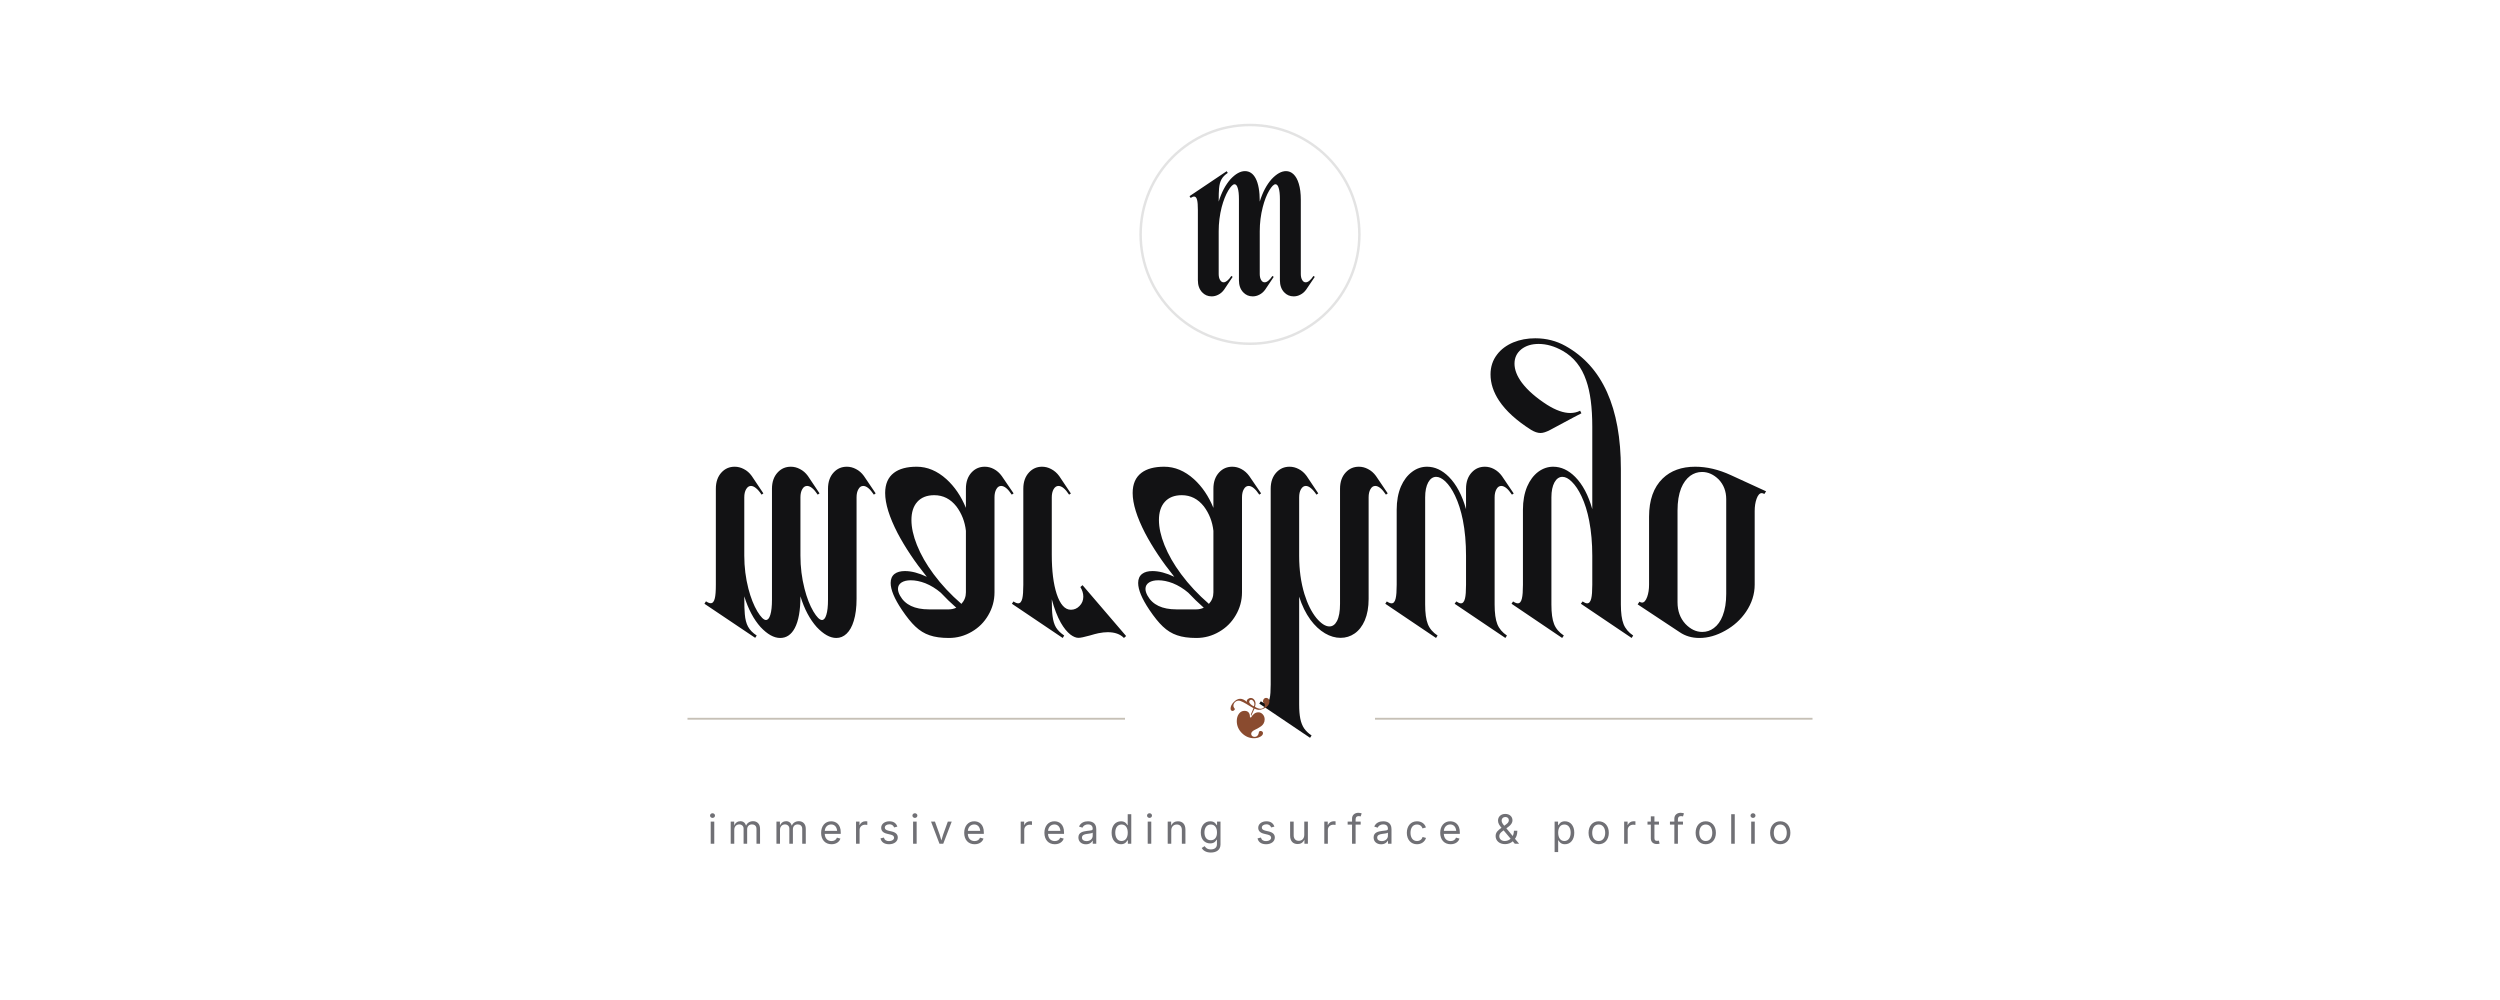
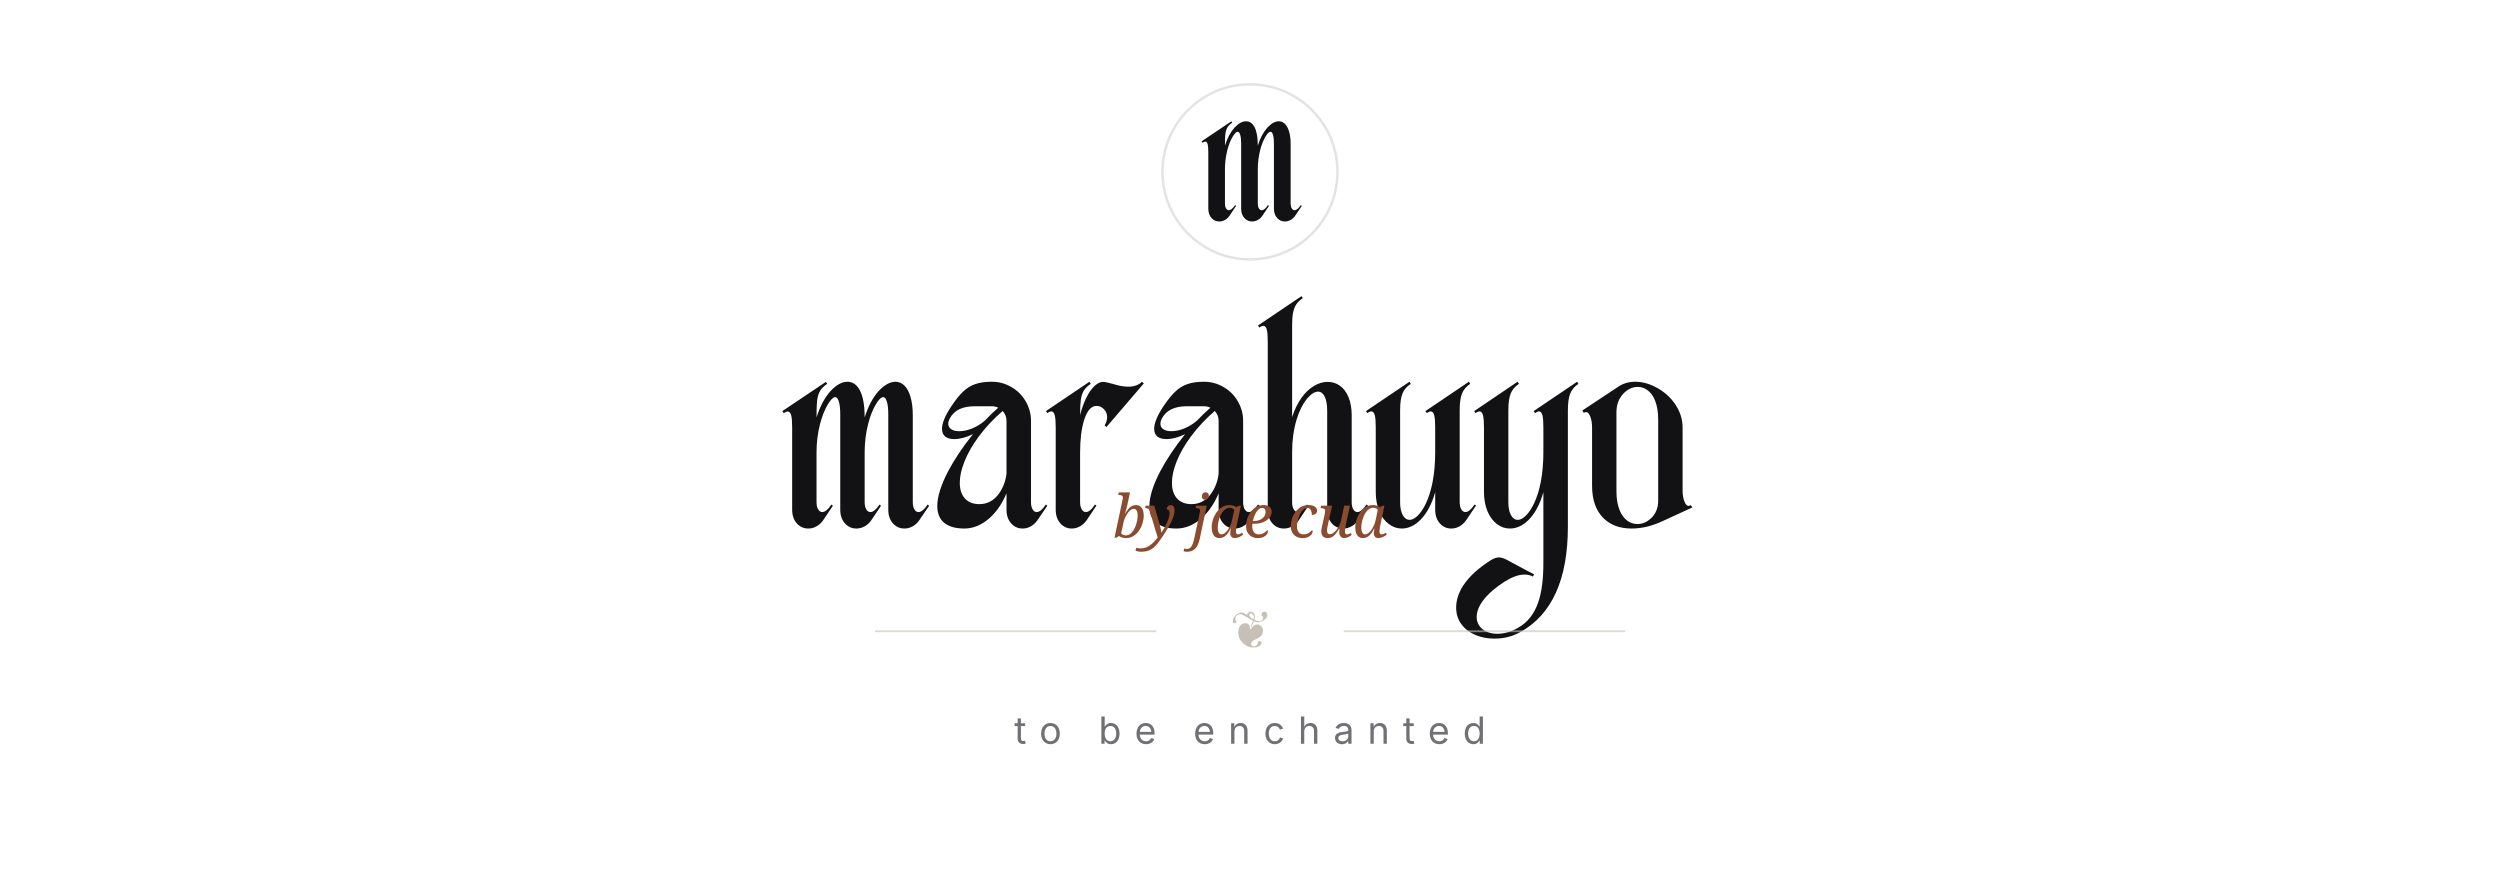
- <svg xmlns="http://www.w3.org/2000/svg" viewBox="0 0 800 320" width="100%" height="100%">
+ <svg xmlns="http://www.w3.org/2000/svg" viewBox="0 0 800 280" width="100%" height="100%">
  <style>
    .logo-ink {
      fill: #121214;
    }
-     .logo-sub {
+     .logo-author {
+       font-family: 'Playfair Display', 'Didot', 'Libre Baskerville', 'Georgia', serif;
+       font-style: italic;
+       font-size: 19px;
+       fill: #8a4b2f; /* sienna */
+       text-anchor: middle;
+     }
+     .logo-tagline {
      font-family: 'Figtree', -apple-system, sans-serif;
-       font-size: 13px;
-       letter-spacing: 0.25em;
+       font-size: 12px;
+       letter-spacing: 0.35em;
      fill: #707075;
      text-anchor: middle;
      text-transform: uppercase;
    }
    .logo-ring {
      fill: none;
      stroke: #121214;
      stroke-width: 0.8;
      opacity: 0.12;
    }
    .logo-fleuron {
      font-family: 'Libre Baskerville', Georgia, serif;
-       font-size: 18px;
-       fill: #8a4b2f; /* sienna */
+       font-size: 16px;
+       fill: #c6c0b6;
      text-anchor: middle;
    }
    .logo-line {
      stroke: #c6c0b6;
      stroke-width: 0.6;
+       opacity: 0.6;
    }
    @media (prefers-color-scheme: dark) {
      .logo-ink {
        fill: #FDFBF7;
      }
-       .logo-sub {
+       .logo-author {
+         fill: #d6b27a; /* gold */
+       }
+       .logo-tagline {
        fill: #9e9c97;
      }
      .logo-ring {
        stroke: #FDFBF7;
        opacity: 0.18;
      }
      .logo-fleuron {
-         fill: #d6b27a; /* gold */
+         fill: #3c3b3f;
      }
      .logo-line {
        stroke: #3c3b3f;
      }
    }
  </style>
-   <circle cx="400" cy="75" r="35" class="logo-ring" />
-   <g transform="translate(371.45, 43) scale(1.0)">
+   <circle cx="400" cy="55" r="28" class="logo-ring" />
+   <g transform="translate(377.16, 29.4) scale(0.8)">
    <g transform="translate(11.96, 51.84) scale(0.03 -0.03)" class="logo-ink">
      <path d="M917 44Q872 92 872 172V1037Q872 1115 859 1156Q847 1196 825 1196Q798 1196 758 1129Q716 1058 689 952Q657 828 657 694V239Q657 200 671 176Q685 150 709 150Q747 150 792 218L806 208L715 72Q689 36 653 18Q619 0 582 0Q521 0 480 44Q435 92 435 172V1037Q435 1115 422 1156Q410 1196 388 1196Q362 1196 321 1129Q279 1058 251 952Q219 827 219 694V239Q219 200 233 176Q248 150 271 150Q289 150 309 166Q331 183 354 218L368 208L277 72Q251 36 215 18Q181 0 144 0Q83 0 42 44Q-3 92 -3 172V921Q-3 995 -11 1027Q-20 1065 -43 1065Q-58 1065 -80 1050L-92 1069L304 1335L316 1317Q269 1286 248 1247Q228 1210 223 1151Q219 1112 219 1011Q265 1160 346 1251Q426 1336 499 1336Q572 1336 613 1259Q657 1176 657 1011Q703 1160 784 1251Q864 1336 937 1336Q982 1336 1017 1303Q1053 1269 1073 1203Q1095 1132 1095 1030V239Q1095 200 1109 176Q1123 150 1147 150Q1185 150 1230 218L1244 208L1152 72Q1126 36 1090 18Q1056 0 1019 0Q958 0 917 44Z" />
    </g>
  </g>
-   <path class="logo-ink" d="M270.99 149.35Q268.48 149.35 266.80 151.15Q264.96 153.12 264.96 156.40L264.96 191.88Q264.96 195.08 264.42 196.76Q263.93 198.40 263.03 198.40Q261.92 198.40 260.28 195.66Q258.56 192.74 257.45 188.40Q256.14 183.31 256.14 177.81L256.14 159.15Q256.14 157.55 256.71 156.57Q257.29 155.50 258.27 155.50Q259.83 155.50 261.67 158.29L262.25 157.88L258.52 152.30Q257.45 150.83 255.97 150.09Q254.58 149.35 253.06 149.35Q250.56 149.35 248.88 151.15Q247.03 153.12 247.03 156.40L247.03 191.88Q247.03 195.08 246.50 196.76Q246.01 198.40 245.10 198.40Q244.04 198.40 242.36 195.66Q240.63 192.74 239.49 188.40Q238.17 183.27 238.17 177.81L238.17 159.15Q238.17 157.55 238.75 156.57Q239.36 155.50 240.31 155.50Q241.04 155.50 241.86 156.16Q242.77 156.86 243.71 158.29L244.28 157.88L240.55 152.30Q239.49 150.83 238.01 150.09Q236.61 149.35 235.10 149.35Q232.59 149.35 230.91 151.15Q229.07 153.12 229.07 156.40L229.07 187.13Q229.07 190.16 228.74 191.47Q228.37 193.03 227.43 193.03Q226.81 193.03 225.91 192.42L225.42 193.20L241.66 204.11L242.15 203.37Q240.22 202.10 239.36 200.50Q238.54 198.98 238.34 196.56Q238.17 194.96 238.17 190.82Q240.06 196.93 243.38 200.66Q246.66 204.15 249.66 204.15Q252.65 204.15 254.33 200.99Q256.14 197.58 256.14 190.82Q258.02 196.93 261.35 200.66Q264.63 204.15 267.62 204.15Q269.47 204.15 270.90 202.79Q272.38 201.40 273.20 198.69Q274.10 195.78 274.10 191.60L274.10 159.15Q274.10 157.55 274.68 156.57Q275.25 155.50 276.24 155.50Q277.79 155.50 279.64 158.29L280.21 157.88L276.44 152.30Q275.37 150.83 273.90 150.09Q272.50 149.35 270.99 149.35M315.12 149.35Q312.62 149.35 310.93 151.15Q309.09 153.12 309.09 156.40L309.09 162.52Q306.79 156.90 302.85 153.33Q298.42 149.35 293.34 149.35Q288.62 149.35 286.04 151.32Q283.25 153.45 283.25 157.76Q283.25 162.88 287.23 170.60Q290.84 177.45 296.58 184.58Q292.72 182.74 289.57 182.74Q287.47 182.74 286.28 183.64Q285.01 184.62 285.01 186.55Q285.01 189.79 288.58 195.12Q290.96 198.65 292.89 200.46Q294.98 202.46 297.48 203.29Q299.94 204.15 303.63 204.15Q307.57 204.15 310.98 202.14Q314.30 200.21 316.23 196.89Q318.24 193.48 318.24 189.54L318.24 159.15Q318.24 157.55 318.81 156.57Q319.38 155.50 320.37 155.50Q321.93 155.50 323.77 158.29L324.35 157.88L320.57 152.34Q319.51 150.87 318.03 150.09Q316.64 149.35 315.12 149.35M291.45 185.69Q293.63 185.69 296.09 186.63Q298.75 187.70 301.05 189.67Q303.39 192.17 306.01 194.47Q304.82 195 303.63 195L297.24 195Q290.43 195 288.01 190.61Q287.35 189.42 287.35 188.44Q287.35 187.13 288.50 186.39Q289.61 185.69 291.45 185.69M298.96 158.46Q303.22 158.46 306.05 162.06Q308.60 165.47 309.09 169.86L309.09 189.54Q309.09 191.68 307.65 193.24Q302.49 188.77 298.75 183.72Q295.27 179.04 293.42 174.41Q291.66 170.02 291.66 166.41Q291.66 162.72 293.50 160.63Q295.43 158.46 298.96 158.46M333.45 149.35Q330.99 149.35 329.31 151.15Q327.46 153.12 327.46 156.40L327.46 187.13Q327.46 190.16 327.14 191.51Q326.77 193.07 325.82 193.07Q325.21 193.07 324.31 192.46L323.81 193.20L340.06 204.15L340.55 203.37Q338.78 202.18 337.92 200.78Q337.10 199.39 336.82 197.17Q336.57 195.41 336.57 191.76Q337.76 196.27 339.48 199.31Q340.92 201.81 342.56 203.08Q343.95 204.11 345.10 204.11Q346.08 204.11 348.71 203.37Q350.51 202.83 351.50 202.63Q353.14 202.30 354.45 202.30Q357.86 202.30 359.66 204.15L360.36 203.53L346.41 187.25L345.72 187.86Q346.66 189.38 346.66 190.94Q346.66 192.70 345.43 193.93Q344.28 195.12 342.68 195.12Q339.81 195.12 338.13 190.04Q336.57 185.24 336.57 177.53L336.57 159.15Q336.57 157.59 337.14 156.57Q337.76 155.50 338.70 155.50Q340.30 155.50 342.11 158.29L342.68 157.92L338.95 152.34Q337.88 150.87 336.36 150.09Q334.97 149.35 333.45 149.35M394.32 149.35Q391.82 149.35 390.14 151.15Q388.29 153.12 388.29 156.40L388.29 162.52Q385.99 156.90 382.06 153.33Q377.63 149.35 372.54 149.35Q367.82 149.35 365.24 151.32Q362.45 153.45 362.45 157.76Q362.45 162.88 366.43 170.60Q370.04 177.45 375.78 184.58Q371.92 182.74 368.77 182.74Q366.67 182.74 365.49 183.64Q364.21 184.62 364.21 186.55Q364.21 189.79 367.78 195.12Q370.16 198.65 372.09 200.46Q374.18 202.46 376.68 203.29Q379.14 204.15 382.83 204.15Q386.77 204.15 390.18 202.14Q393.50 200.21 395.43 196.89Q397.44 193.48 397.44 189.54L397.44 159.15Q397.44 157.55 398.01 156.57Q398.58 155.50 399.57 155.50Q401.13 155.50 402.97 158.29L403.55 157.88L399.77 152.34Q398.71 150.87 397.23 150.09Q395.84 149.35 394.32 149.35M370.65 185.69Q372.83 185.69 375.29 186.63Q377.95 187.70 380.25 189.67Q382.59 192.17 385.21 194.47Q384.02 195 382.83 195L376.44 195Q369.63 195 367.21 190.61Q366.55 189.42 366.55 188.44Q366.55 187.13 367.70 186.39Q368.81 185.69 370.65 185.69M378.16 158.46Q382.42 158.46 385.25 162.06Q387.80 165.47 388.29 169.86L388.29 189.54Q388.29 191.68 386.85 193.24Q381.69 188.77 377.95 183.72Q374.47 179.04 372.62 174.41Q370.86 170.02 370.86 166.41Q370.86 162.72 372.70 160.63Q374.63 158.46 378.16 158.46M434.84 149.35Q432.34 149.35 430.66 151.15Q428.81 153.12 428.81 156.40L428.81 193.24Q428.81 196.85 427.83 198.73Q426.93 200.46 425.41 200.46Q423.52 200.46 421.23 197.75Q418.89 194.84 417.41 190.08Q415.73 184.54 415.73 177.90L415.73 159.15Q415.73 157.55 416.30 156.57Q416.92 155.50 417.86 155.50Q418.60 155.50 419.42 156.16Q420.32 156.86 421.27 158.29L421.84 157.88L418.11 152.30Q417.04 150.83 415.57 150.09Q414.17 149.35 412.65 149.35Q410.15 149.35 408.47 151.15Q406.62 153.12 406.62 156.40L406.62 219.08Q406.62 222.11 406.30 223.46Q405.93 225.02 404.98 225.02Q404.37 225.02 403.47 224.41L402.97 225.15L419.22 236.10L419.71 235.36Q418.19 234.33 417.33 233.10Q416.47 231.83 416.10 229.99Q415.73 228.18 415.73 225.39L415.73 190.94Q417.08 195.21 419.34 198.32Q421.43 201.15 424.01 202.67Q426.48 204.11 428.98 204.11Q431.48 204.11 433.49 202.71Q435.54 201.28 436.73 198.53Q437.96 195.62 437.96 191.68L437.96 159.15Q437.96 157.55 438.53 156.57Q439.11 155.50 440.09 155.50Q441.65 155.50 443.50 158.29L444.07 157.88L440.30 152.30Q439.23 150.83 437.75 150.09Q436.36 149.35 434.84 149.35M475.16 149.35Q472.66 149.35 470.98 151.15Q469.13 153.12 469.13 156.40L469.13 162.93Q467.25 156.24 463.64 152.59Q460.40 149.35 456.66 149.35Q454.04 149.35 451.86 150.99Q449.61 152.67 448.30 155.67Q446.94 158.91 446.94 163.09L446.94 187.13Q446.94 190.16 446.61 191.51Q446.25 193.07 445.30 193.07Q444.69 193.07 443.78 192.46L443.29 193.20L459.53 204.15L460.03 203.37Q457.77 201.89 456.91 199.72Q456.05 197.58 456.05 193.44L456.05 159.15Q456.05 156.16 457.03 154.35Q458.02 152.59 459.58 152.59Q460.93 152.59 462.49 154.03Q464.21 155.67 465.60 158.58Q467.20 161.90 468.11 166.41Q469.13 171.58 469.13 177.86L469.13 187.13Q469.13 190.16 468.80 191.51Q468.43 193.07 467.49 193.07Q466.92 193.07 466.01 192.46L465.48 193.20L481.72 204.15L482.22 203.37Q480 201.89 479.14 199.72Q478.28 197.54 478.28 193.44L478.28 159.15Q478.28 157.59 478.85 156.57Q479.43 155.50 480.41 155.50Q481.97 155.50 483.82 158.29L484.39 157.92L480.62 152.34Q479.55 150.87 478.07 150.09Q476.68 149.35 475.16 149.35M491.28 108.25Q487.47 108.25 484.27 109.56Q480.94 110.96 479.06 113.46Q476.97 116.17 476.97 119.82Q476.97 124.08 479.71 128.23Q482.95 133.11 489.93 137.54Q491.61 138.56 492.96 138.56Q494.19 138.56 496.04 137.58Q498.50 136.22 503.46 133.60Q505.18 132.70 506.05 132.25Q505.88 131.84 505.64 131.43Q504.20 132.16 502.48 132.16Q499.28 132.16 495.14 129.58Q489.76 126.13 487.01 122.48Q484.64 119.29 484.64 116.37Q484.64 113.54 486.81 111.78Q488.98 110.06 492.35 110.06Q496.16 110.06 500.06 112.27Q505.39 115.27 507.60 121.79Q509.53 127.28 509.53 136.51L509.53 162.93Q507.65 156.24 504.04 152.59Q500.80 149.35 497.02 149.35Q494.44 149.35 492.22 150.99Q490.01 152.67 488.70 155.67Q487.34 158.91 487.34 163.09L487.34 187.13Q487.34 190.16 487.01 191.51Q486.65 193.07 485.70 193.07Q485.09 193.07 484.18 192.46L483.69 193.20L499.89 204.15L500.43 203.37Q498.17 201.89 497.31 199.72Q496.45 197.58 496.45 193.44L496.45 159.15Q496.45 156.16 497.43 154.35Q498.42 152.59 499.98 152.59Q501.41 152.59 502.97 154.15Q504.69 155.83 506.09 158.82Q507.69 162.19 508.55 166.70Q509.53 171.79 509.53 177.86L509.53 187.13Q509.53 190.16 509.20 191.51Q508.83 193.07 507.89 193.07Q507.32 193.07 506.42 192.46L505.88 193.20L522.12 204.15L522.62 203.37Q520.40 201.89 519.54 199.72Q518.68 197.54 518.68 193.44L518.68 150.05Q518.68 120.60 500.96 110.71Q496.57 108.25 491.28 108.25M544.64 151.03Q547.55 151.03 549.97 153.41Q552.39 155.95 552.39 159.73L552.39 190.04Q552.39 194.14 551.25 197.05Q550.26 199.63 548.42 200.99Q546.77 202.22 544.72 202.22Q541.77 202.22 539.31 199.63Q536.81 196.89 536.81 192.74L536.81 163.34Q536.81 159.15 537.96 156.24Q539.02 153.66 540.87 152.26Q542.59 151.03 544.64 151.03M542.47 149.35Q535.95 149.35 532.05 153.12Q527.70 157.35 527.70 165.35L527.70 187.08Q527.70 189.34 527.09 191.02Q526.43 192.83 525.45 192.83Q525.04 192.83 524.63 192.54L524.05 193.40L537.50 202.30Q540.21 204.15 543.82 204.15Q547.92 204.15 552.07 201.81Q556.21 199.51 558.75 195.74Q561.50 191.64 561.50 187.08L561.50 163.54Q561.50 161.29 562.11 159.60Q562.77 157.80 563.75 157.80Q564.17 157.80 564.58 158.09L565.15 157.22L553.91 152.06Q548.05 149.35 542.47 149.35" />
-   <line x1="220" y1="230" x2="360" y2="230" class="logo-line" />
-   <text x="400" y="236" class="logo-fleuron">❦</text>
-   <line x1="440" y1="230" x2="580" y2="230" class="logo-line" />
-   <text x="400" y="270" class="logo-sub">immersive reading surface &amp; portfolio</text>
+   <g transform="translate(0, 130) scale(1, -1)">
+     <path class="logo-ink" d="M289.42-39.13Q287.27-39.13 285.83-37.58Q284.25-35.89 284.25-33.08L284.25-2.67Q284.25 0.07 283.79 1.51Q283.37 2.92 282.60 2.92Q281.65 2.92 280.24 0.56Q278.76-1.93 277.81-5.66Q276.69-10.02 276.69-14.73L276.69-30.73Q276.69-32.10 277.18-32.94Q277.67-33.86 278.52-33.86Q279.85-33.86 281.44-31.46L281.93-31.82L278.73-36.60Q277.81-37.86 276.55-38.50Q275.35-39.13 274.05-39.13Q271.91-39.13 270.47-37.58Q268.88-35.89 268.88-33.08L268.88-2.67Q268.88 0.07 268.43 1.51Q268.01 2.92 267.23 2.92Q266.32 2.92 264.88 0.56Q263.40-1.93 262.42-5.66Q261.29-10.05 261.29-14.73L261.29-30.73Q261.29-32.10 261.78-32.94Q262.31-33.86 263.12-33.86Q263.75-33.86 264.46-33.29Q265.23-32.70 266.04-31.46L266.53-31.82L263.33-36.60Q262.42-37.86 261.15-38.50Q259.96-39.13 258.65-39.13Q256.51-39.13 255.07-37.58Q253.49-35.89 253.49-33.08L253.49-6.75Q253.49-4.15 253.21-3.02Q252.89-1.69 252.08-1.69Q251.55-1.69 250.78-2.21L250.36-1.55L264.28 7.80L264.70 7.17Q263.05 6.08 262.31 4.71Q261.61 3.41 261.43 1.34Q261.29-0.04 261.29-3.59Q262.91 1.65 265.76 4.85Q268.57 7.84 271.13 7.84Q273.70 7.84 275.14 5.13Q276.69 2.21 276.69-3.59Q278.31 1.65 281.15 4.85Q283.97 7.84 286.53 7.84Q288.12 7.84 289.35 6.68Q290.61 5.48 291.31 3.16Q292.09 0.67 292.09-2.92L292.09-30.73Q292.09-32.10 292.58-32.94Q293.07-33.86 293.92-33.86Q295.25-33.86 296.83-31.46L297.33-31.82L294.09-36.60Q293.18-37.86 291.91-38.50Q290.72-39.13 289.42-39.13M327.24-39.13Q325.10-39.13 323.66-37.58Q322.08-35.89 322.08-33.08L322.08-27.84Q320.11-32.66 316.73-35.72Q312.94-39.13 308.58-39.13Q304.53-39.13 302.32-37.44Q299.93-35.61 299.93-31.92Q299.93-27.53 303.34-20.92Q306.43-15.05 311.35-8.93Q308.05-10.51 305.34-10.51Q303.55-10.51 302.53-9.74Q301.44-8.89 301.44-7.24Q301.44-4.46 304.50 0.11Q306.54 3.13 308.19 4.68Q309.98 6.40 312.13 7.10Q314.24 7.84 317.40 7.84Q320.78 7.84 323.69 6.12Q326.54 4.46 328.19 1.62Q329.92-1.30 329.92-4.68L329.92-30.73Q329.92-32.10 330.41-32.94Q330.90-33.86 331.74-33.86Q333.08-33.86 334.66-31.46L335.15-31.82L331.92-36.56Q331.01-37.83 329.74-38.50Q328.54-39.13 327.24-39.13M306.96-7.98Q308.82-7.98 310.93-7.17Q313.22-6.26 315.19-4.57Q317.19-2.43 319.44-0.46Q318.42 0 317.40 0L311.92 0Q306.08 0 304.01-3.76Q303.44-4.78 303.44-5.62Q303.44-6.75 304.43-7.38Q305.38-7.98 306.96-7.98M313.39-31.32Q317.05-31.32 319.47-28.23Q321.65-25.31 322.08-21.55L322.08-4.68Q322.08-2.85 320.85-1.51Q316.42-5.34 313.22-9.67Q310.23-13.68 308.65-17.65Q307.13-21.41 307.13-24.50Q307.13-27.67 308.72-29.46Q310.37-31.32 313.39-31.32M342.96-39.13Q340.85-39.13 339.41-37.58Q337.83-35.89 337.83-33.08L337.83-6.75Q337.83-4.15 337.54-2.99Q337.23-1.65 336.42-1.65Q335.89-1.65 335.12-2.18L334.70-1.55L348.62 7.84L349.04 7.17Q347.53 6.15 346.79 4.96Q346.09 3.76 345.84 1.86Q345.63 0.35 345.63-2.78Q346.65 1.09 348.13 3.69Q349.36 5.84 350.76 6.93Q351.96 7.80 352.94 7.80Q353.79 7.80 356.04 7.17Q357.58 6.71 358.43 6.54Q359.83 6.26 360.96 6.26Q363.88 6.26 365.42 7.84L366.02 7.31L354.07-6.64L353.47-6.12Q354.28-4.82 354.28-3.48Q354.28-1.97 353.22-0.91Q352.24 0.11 350.87 0.11Q348.41 0.11 346.97-4.25Q345.63-8.37 345.63-14.98L345.63-30.73Q345.63-32.06 346.12-32.94Q346.65-33.86 347.46-33.86Q348.83-33.86 350.38-31.46L350.87-31.78L347.67-36.56Q346.76-37.83 345.46-38.50Q344.26-39.13 342.96-39.13M395.13-39.13Q392.99-39.13 391.54-37.58Q389.96-35.89 389.96-33.08L389.96-27.84Q387.99-32.66 384.62-35.72Q380.82-39.13 376.46-39.13Q372.42-39.13 370.21-37.44Q367.81-35.61 367.81-31.92Q367.81-27.53 371.22-20.92Q374.32-15.05 379.24-8.93Q375.94-10.51 373.23-10.51Q371.44-10.51 370.42-9.74Q369.33-8.89 369.33-7.24Q369.33-4.46 372.38 0.11Q374.42 3.13 376.08 4.68Q377.87 6.40 380.01 7.10Q382.12 7.84 385.29 7.84Q388.66 7.84 391.58 6.12Q394.43 4.46 396.08 1.62Q397.80-1.30 397.80-4.68L397.80-30.73Q397.80-32.10 398.29-32.94Q398.79-33.86 399.63-33.86Q400.97-33.86 402.55-31.46L403.04-31.82L399.81-36.56Q398.89-37.83 397.63-38.50Q396.43-39.13 395.13-39.13M374.85-7.98Q376.71-7.98 378.82-7.17Q381.10-6.26 383.07-4.57Q385.08-2.43 387.33-0.46Q386.31 0 385.29 0L379.80 0Q373.97 0 371.89-3.76Q371.33-4.78 371.33-5.62Q371.33-6.75 372.31-7.38Q373.26-7.98 374.85-7.98M381.28-31.32Q384.94-31.32 387.36-28.23Q389.54-25.31 389.96-21.55L389.96-4.68Q389.96-2.85 388.73-1.51Q384.30-5.34 381.10-9.67Q378.12-13.68 376.53-17.65Q375.02-21.41 375.02-24.50Q375.02-27.67 376.60-29.46Q378.26-31.32 381.28-31.32M429.87-39.13Q427.72-39.13 426.28-37.58Q424.70-35.89 424.70-33.08L424.70-1.51Q424.70 1.58 423.85 3.20Q423.08 4.68 421.78 4.68Q420.16 4.68 418.19 2.36Q416.19-0.14 414.92-4.22Q413.48-8.96 413.48-14.66L413.48-30.73Q413.48-32.10 413.97-32.94Q414.50-33.86 415.31-33.86Q415.94-33.86 416.65-33.29Q417.42-32.70 418.23-31.46L418.72-31.82L415.52-36.60Q414.61-37.86 413.34-38.50Q412.15-39.13 410.85-39.13Q408.70-39.13 407.26-37.58Q405.68-35.89 405.68-33.08L405.68 20.64Q405.68 23.24 405.40 24.40Q405.08 25.73 404.27 25.73Q403.74 25.73 402.97 25.21L402.55 25.84L416.47 35.23L416.89 34.59Q415.59 33.71 414.85 32.66Q414.12 31.57 413.80 29.99Q413.48 28.44 413.48 26.05L413.48-3.48Q414.64 0.18 416.58 2.85Q418.37 5.27 420.58 6.57Q422.69 7.80 424.84 7.80Q426.98 7.80 428.71 6.61Q430.46 5.38 431.48 3.02Q432.54 0.53 432.54-2.85L432.54-30.73Q432.54-32.10 433.03-32.94Q433.52-33.86 434.37-33.86Q435.70-33.86 437.28-31.46L437.78-31.82L434.54-36.60Q433.63-37.86 432.36-38.50Q431.17-39.13 429.87-39.13M464.42-39.13Q462.28-39.13 460.84-37.58Q459.26-35.89 459.26-33.08L459.26-27.49Q457.64-33.22 454.54-36.35Q451.77-39.13 448.57-39.13Q446.32-39.13 444.46-37.72Q442.52-36.28 441.40-33.71Q440.24-30.94 440.24-27.35L440.24-6.75Q440.24-4.15 439.96-2.99Q439.64-1.65 438.83-1.65Q438.30-1.65 437.53-2.18L437.11-1.55L451.03 7.84L451.45 7.17Q449.52 5.91 448.78 4.04Q448.04 2.21 448.04-1.34L448.04-30.73Q448.04-33.29 448.88-34.84Q449.73-36.35 451.06-36.35Q452.22-36.35 453.56-35.12Q455.04-33.71 456.23-31.22Q457.60-28.37 458.38-24.50Q459.26-20.07 459.26-14.70L459.26-6.75Q459.26-4.15 458.97-2.99Q458.66-1.65 457.85-1.65Q457.36-1.65 456.58-2.18L456.13-1.55L470.05 7.84L470.47 7.17Q468.57 5.91 467.83 4.04Q467.10 2.18 467.10-1.34L467.10-30.73Q467.10-32.06 467.59-32.94Q468.08-33.86 468.92-33.86Q470.26-33.86 471.84-31.46L472.33-31.78L469.10-36.56Q468.19-37.83 466.92-38.50Q465.72-39.13 464.42-39.13M478.24-74.36Q474.97-74.36 472.23-73.23Q469.38-72.04 467.76-69.89Q465.97-67.57 465.97-64.44Q465.97-60.79 468.33-57.23Q471.10-53.05 477.08-49.25Q478.52-48.37 479.68-48.37Q480.74-48.37 482.32-49.22Q484.43-50.38 488.68-52.63Q490.16-53.40 490.90-53.79Q490.76-54.14 490.54-54.49Q489.31-53.86 487.84-53.86Q485.10-53.86 481.54-56.07Q476.94-59.03 474.58-62.16Q472.54-64.90 472.54-67.39Q472.54-69.82 474.41-71.33Q476.27-72.81 479.15-72.81Q482.42-72.81 485.76-70.91Q490.33-68.34 492.23-62.75Q493.88-58.04 493.88-50.13L493.88-27.49Q492.27-33.22 489.17-36.35Q486.40-39.13 483.16-39.13Q480.95-39.13 479.05-37.72Q477.15-36.28 476.03-33.71Q474.87-30.94 474.87-27.35L474.87-6.75Q474.87-4.15 474.58-2.99Q474.27-1.65 473.46-1.65Q472.93-1.65 472.16-2.18L471.74-1.55L485.62 7.84L486.08 7.17Q484.15 5.91 483.41 4.04Q482.67 2.21 482.67-1.34L482.67-30.73Q482.67-33.29 483.51-34.84Q484.36-36.35 485.69-36.35Q486.92-36.35 488.26-35.02Q489.74-33.57 490.93-31.01Q492.30-28.12 493.04-24.26Q493.88-19.90 493.88-14.70L493.88-6.75Q493.88-4.15 493.60-2.99Q493.29-1.65 492.48-1.65Q491.99-1.65 491.21-2.18L490.76-1.55L504.68 7.84L505.10 7.17Q503.20 5.91 502.46 4.04Q501.72 2.18 501.72-1.34L501.72-38.53Q501.72-63.77 486.54-72.25Q482.78-74.36 478.24-74.36M523.98-37.69Q526.47-37.69 528.55-35.65Q530.62-33.47 530.62-30.23L530.62-4.25Q530.62-0.74 529.64 1.76Q528.79 3.97 527.21 5.13Q525.81 6.19 524.05 6.19Q521.52 6.19 519.41 3.97Q517.26 1.62 517.26-1.93L517.26-27.14Q517.26-30.73 518.25-33.22Q519.16-35.44 520.74-36.63Q522.22-37.69 523.98-37.69M522.12-39.13Q516.53-39.13 513.19-35.89Q509.46-32.27 509.46-25.42L509.46-6.79Q509.46-4.85 508.93-3.41Q508.37-1.86 507.53-1.86Q507.17-1.86 506.82-2.11L506.33-1.37L517.86 6.26Q520.18 7.84 523.28 7.84Q526.79 7.84 530.34 5.84Q533.89 3.87 536.07 0.63Q538.43-2.88 538.43-6.79L538.43-26.96Q538.43-28.90 538.96-30.34Q539.52-31.89 540.36-31.89Q540.71-31.89 541.06-31.64L541.56-32.38L531.92-36.81Q526.90-39.13 522.12-39.13" />
+   </g>
+   <text x="400" y="172" class="logo-author">by jae cua</text>
+   <line x1="280" y1="202" x2="370" y2="202" class="logo-line" />
+   <text x="400" y="207" class="logo-fleuron">❦</text>
+   <line x1="430" y1="202" x2="520" y2="202" class="logo-line" />
+   <text x="400" y="238" class="logo-tagline">to be enchanted</text>
</svg>
